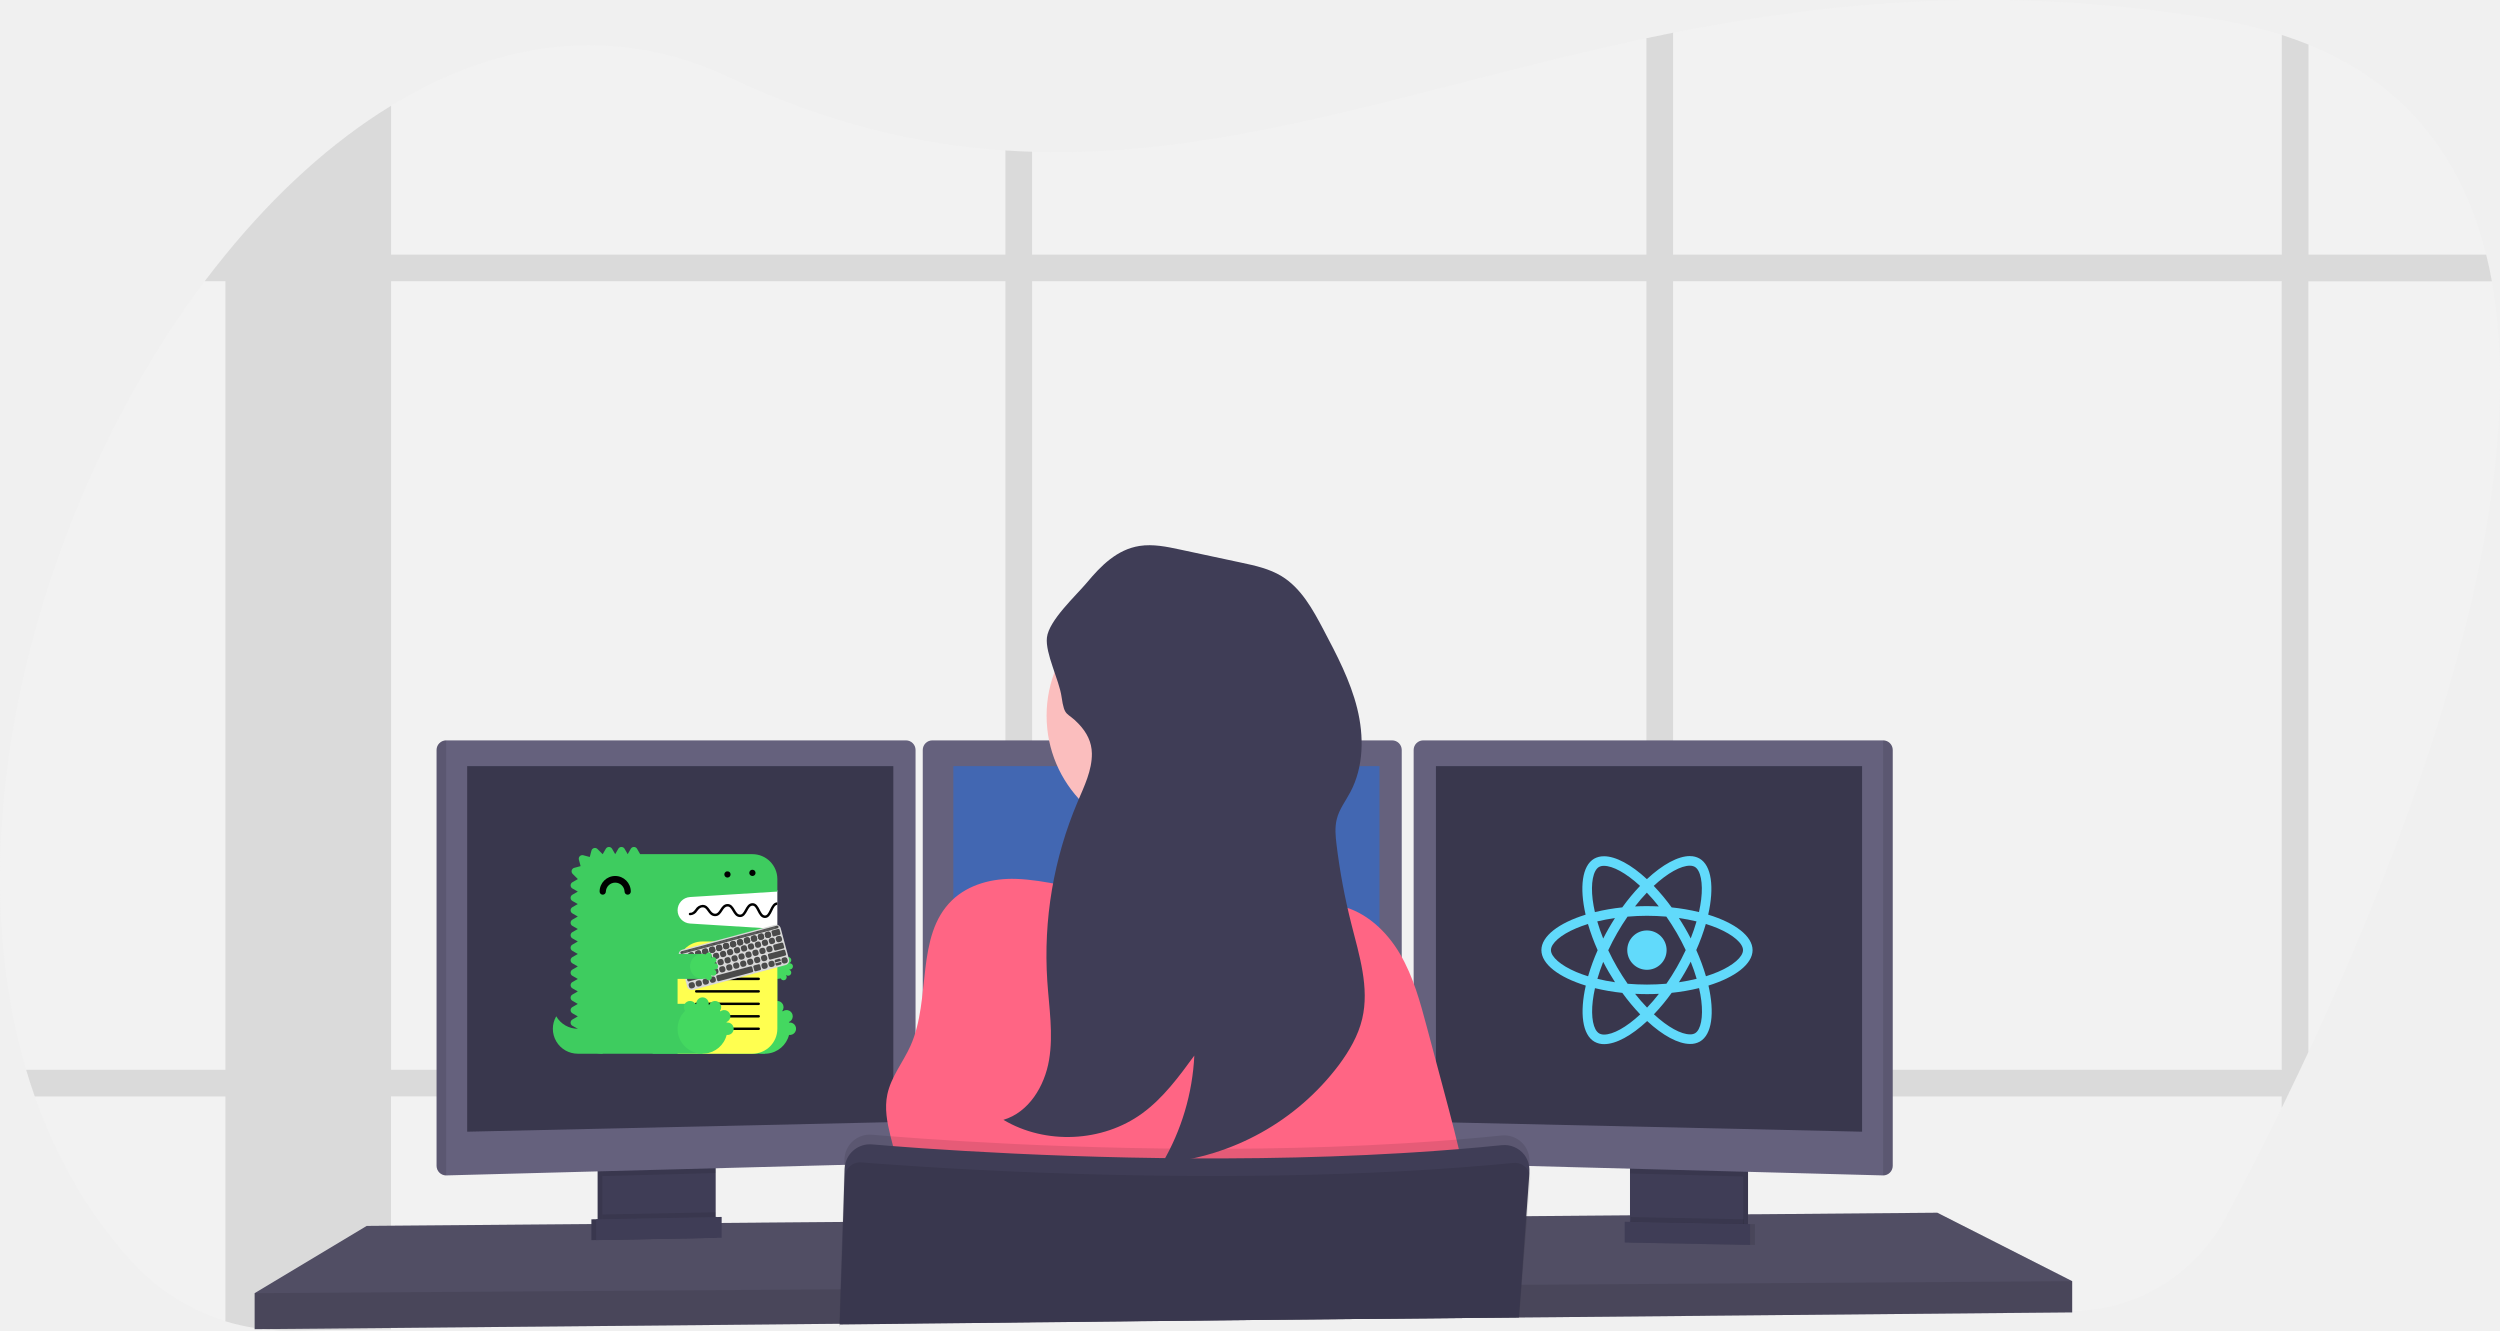
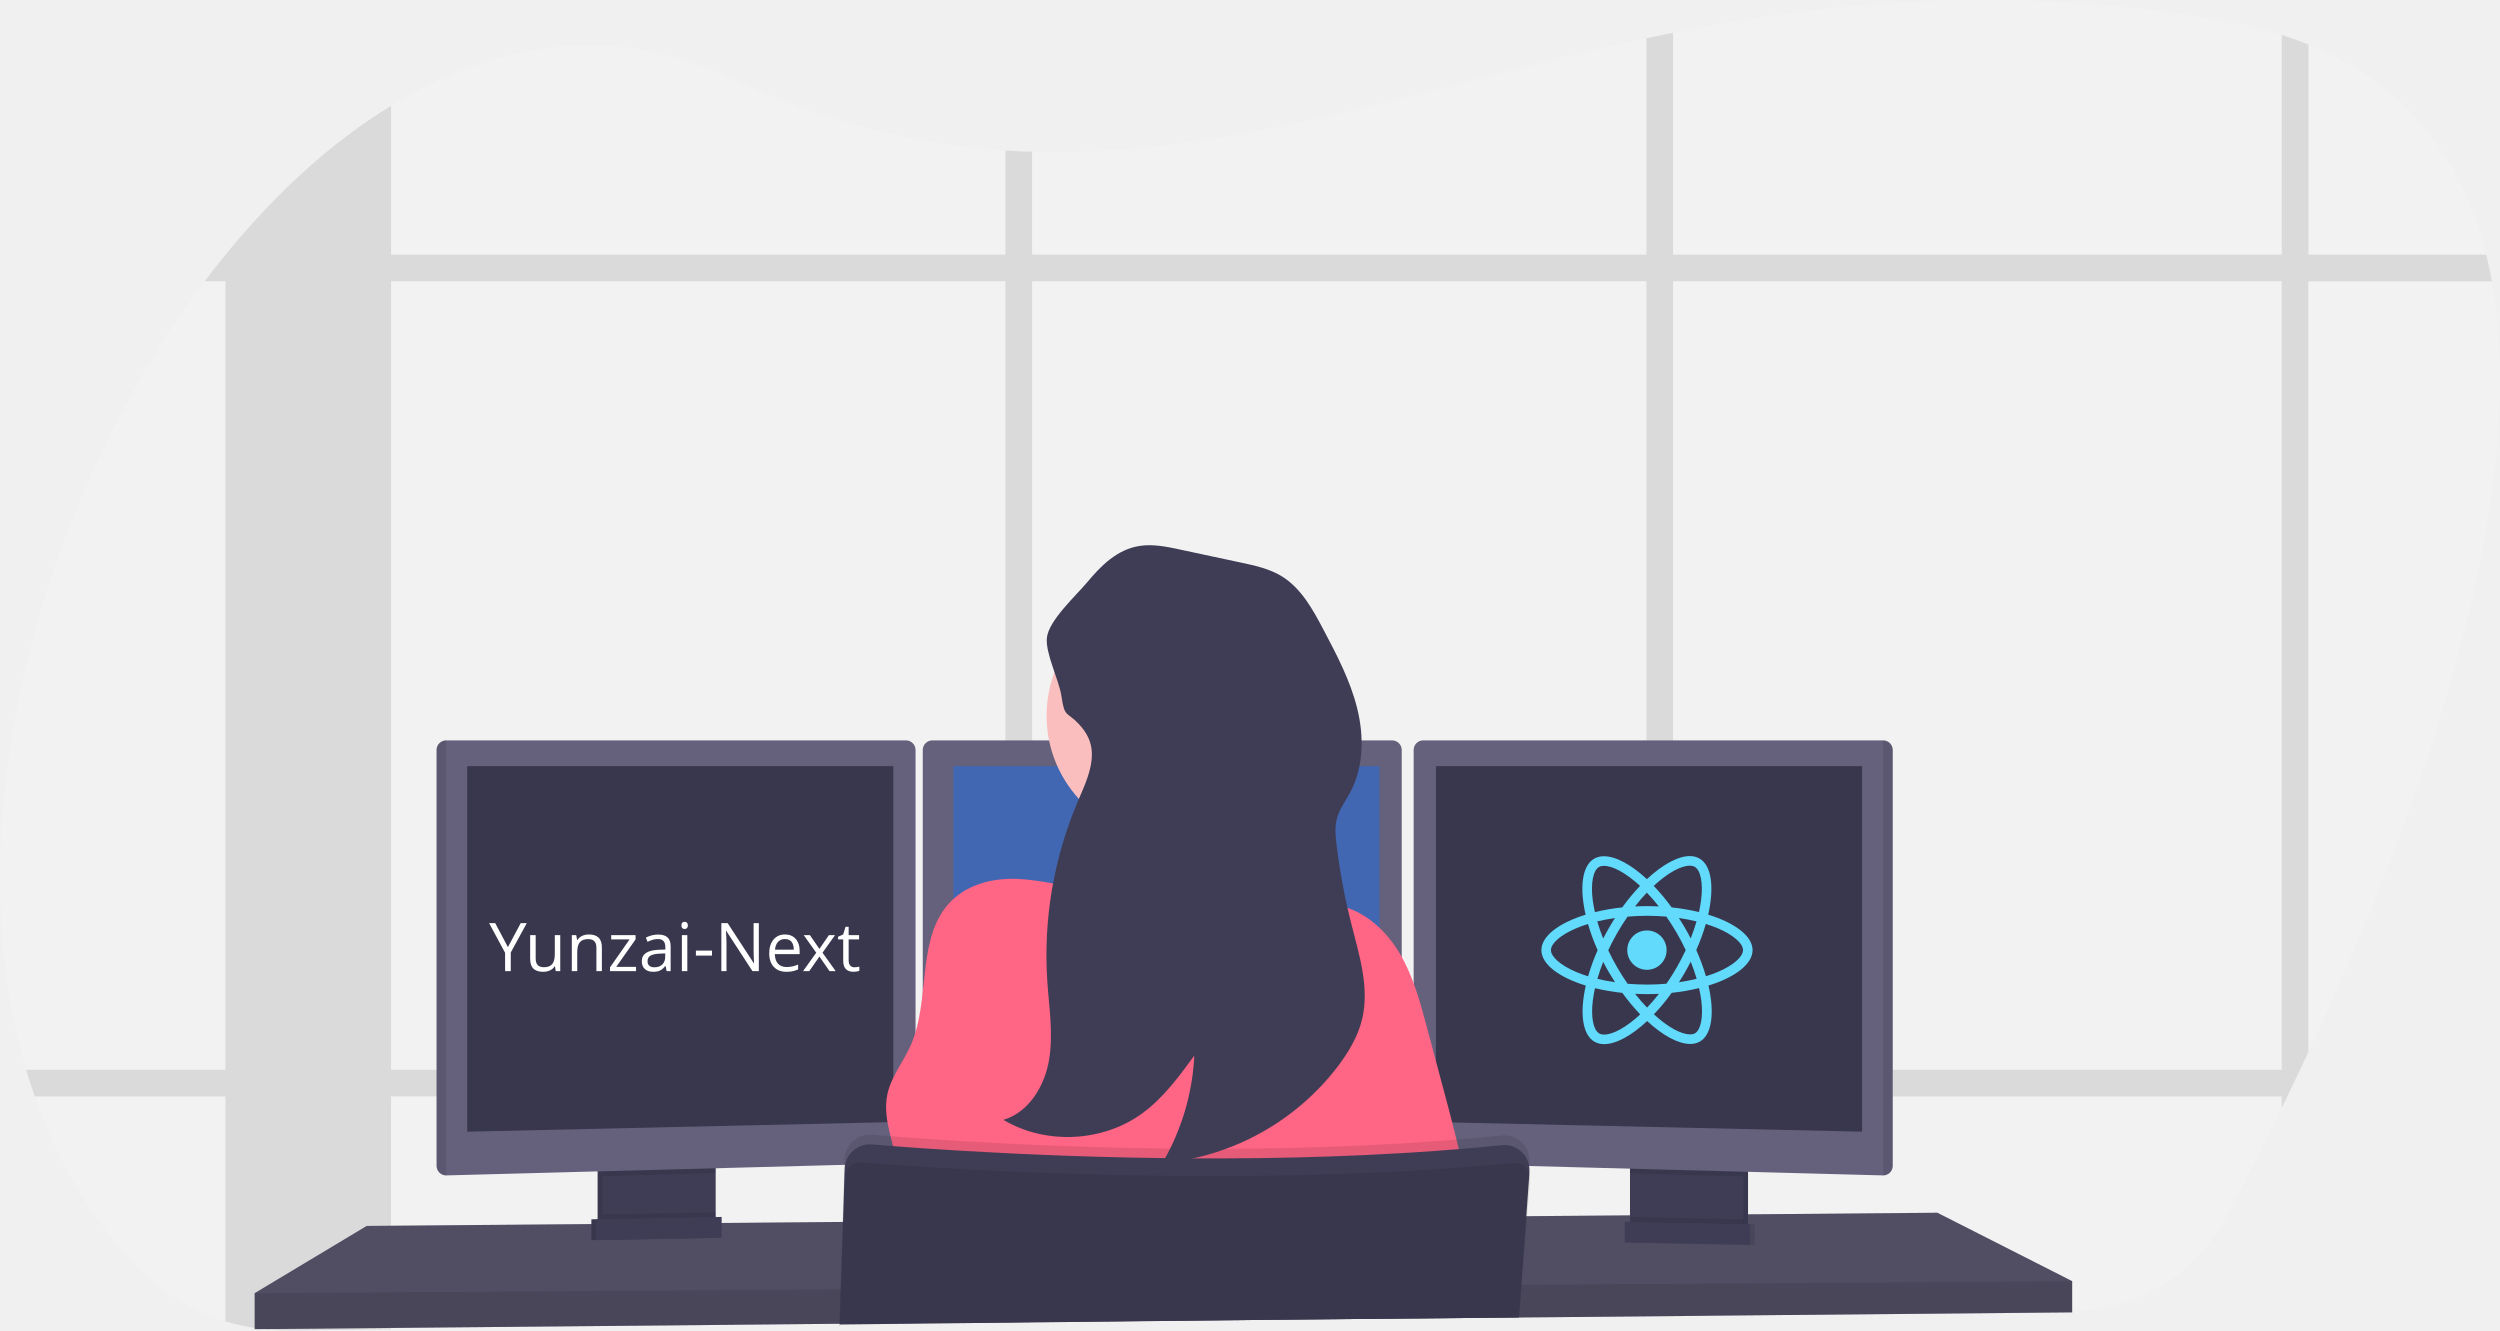
<svg xmlns="http://www.w3.org/2000/svg" width="1041.277" height="554.141" viewBox="0 0 1041.277 554.141">
  <g id="Group_24" data-name="Group 24" transform="translate(-440 -263)">
    <g id="Group_23" data-name="Group 23" transform="translate(439.989 262.965)">
      <path id="Path_299" data-name="Path 299" d="M1040.82,611.12q-1.74,3.75-3.47,7.4-2.7,5.67-5.33,11.12c-.78,1.61-1.56,3.19-2.32,4.77-8.6,17.57-16.63,33.11-23.45,45.89A73.21,73.21,0,0,1,942.44,719l-151.65,1.65h-1.6l-13,.14-11.12.12-34.1.37h-1.38l-17.36.19h-.53l-107,1.16-95.51,1-11.11.12-69,.75H429l-44.75.48h-.48l-141.5,1.53-42.33.46a87.991,87.991,0,0,1-10.79-.54h0c-1.22-.14-2.44-.3-3.65-.49a87.38,87.38,0,0,1-51.29-27.54C116,678.37,102.75,655,93.85,629.64q-1.93-5.49-3.6-11.12C59.44,514.37,97,380,164.6,290.08q4.25-5.64,8.64-11l.07-.08c20.79-25.52,44.1-46.84,68.93-62,44-26.91,92.75-34.49,140.7-11.9,40.57,19.12,78.45,28.11,115.17,30.55,3.71.24,7.42.42,11.11.53,84.23,2.65,163.17-27.7,255.87-47.29,3.69-.78,7.39-1.55,11.12-2.28,66.13-13.16,139.49-20.1,226.73-5.51a189.089,189.089,0,0,1,26.76,6.4q5.77,1.86,11.12,4c41.64,16.94,64.35,48.24,74,87.46q1.37,5.46,2.37,11.11C1134.3,384.41,1084.19,518.23,1040.82,611.12Z" transform="translate(-79.34 -172.91)" fill="#f2f2f2" />
      <path id="Path_300" data-name="Path 300" d="M576.36,618.52a95.21,95.21,0,0,1-1.87,11.12h93.7V618.52Zm-78.25,62.81,11.11-.09V653.77c-3.81-.17-7.52-.34-11.11-.52ZM265.19,618.52v11.12h198.5V618.52ZM1114.87,279h-74V191.51q-5.35-2.17-11.12-4V279H776.21V186.58c-3.73.73-7.43,1.5-11.12,2.28V279H509.22V236.15c-3.69-.11-7.4-.29-11.11-.53V279H242.24V217c-24.83,15.16-48.14,36.48-68.93,62h-.07v.08q-4.4,5.4-8.64,11h8.64V618.52h-83q1.66,5.63,3.6,11.12h79.39v93.62a87,87,0,0,0,12.2,2.79c1.21.19,2.43.35,3.65.49h0a87.991,87.991,0,0,0,10.79.54l42.33-.46v-97H498.11v94.21l11.11-.12V629.64H765.09V721l11.12-.12V629.64H1029.7v4.77c.76-1.58,1.54-3.16,2.32-4.77q2.63-5.45,5.33-11.12,1.73-3.64,3.47-7.4v-321h76.42Q1116.23,284.43,1114.87,279ZM242.24,618.52V290.08H498.11V618.52Zm267,0V290.08H765.09V618.52Zm520.48,0H776.21V290.08H1029.7Z" transform="translate(-79.34 -172.91)" opacity="0.1" />
      <path id="Path_301" data-name="Path 301" d="M863.09,533.65v13l-151.92,1.4-1.62.03-57.74.53-1.38.02-17.55.15h-.52l-106.98.99L349.77,551.4h-.15l-44.65.42-.48.01-198.4,1.82v-15l46.65-28,93.6-.78,2-.01.66-.01,2-.03,44.94-.37,2.01-.01.64-.01,2-.01L315,509.3l.38-.01,35.55-.3h.29l277.4-2.34,6.79-.05h.68l5.18-.05,37.65-.31,2-.03,1.85-.02h.96l11.71-.09,2.32-.03,3.11-.02,9.75-.09,15.47-.13,2-.02,3.48-.02h.65l74.71-.64Z" fill="#65617d" />
      <path id="Path_302" data-name="Path 302" d="M863.09,533.65v13l-151.92,1.4-1.62.03-57.74.53-1.38.02-17.55.15h-.52l-106.98.99L349.77,551.4h-.15l-44.65.42-.48.01-198.4,1.82v-15l46.65-28,93.6-.78,2-.01.66-.01,2-.03,44.94-.37,2.01-.01.64-.01,2-.01L315,509.3l.38-.01,35.55-.3h.29l277.4-2.34,6.79-.05h.68l5.18-.05,37.65-.31,2-.03,1.85-.02h.96l11.71-.09,2.32-.03,3.11-.02,9.75-.09,15.47-.13,2-.02,3.48-.02h.65l74.71-.64Z" opacity="0.2" />
      <path id="Path_303" data-name="Path 303" d="M375.44,656.57v24.49a6.13,6.13,0,0,1-3.5,5.54,6,6,0,0,1-2.5.6l-34.9.74a6,6,0,0,1-2.7-.57,6.12,6.12,0,0,1-3.57-5.57V656.57Z" transform="translate(-79.34 -172.91)" fill="#3f3d56" />
      <path id="Path_304" data-name="Path 304" d="M375.44,656.57v24.49a6.13,6.13,0,0,1-3.5,5.54,6,6,0,0,1-2.5.6l-34.9.74a6,6,0,0,1-2.7-.57,6.12,6.12,0,0,1-3.57-5.57V656.57Z" transform="translate(-79.34 -172.91)" opacity="0.1" />
      <path id="Path_305" data-name="Path 305" d="M377.44,656.57v24.49a6.13,6.13,0,0,1-3.5,5.54,6,6,0,0,1-2.5.6l-34.9.74a6,6,0,0,1-2.7-.57,6.12,6.12,0,0,1-3.57-5.57V656.57Z" transform="translate(-79.34 -172.91)" fill="#3f3d56" />
      <rect id="Rectangle_137" data-name="Rectangle 137" width="47.17" height="31.5" transform="translate(680.92 483.65)" fill="#3f3d56" />
      <rect id="Rectangle_138" data-name="Rectangle 138" width="47.17" height="31.5" transform="translate(680.92 483.65)" opacity="0.1" />
      <rect id="Rectangle_139" data-name="Rectangle 139" width="47.17" height="31.5" transform="translate(678.92 483.65)" fill="#3f3d56" />
      <path id="Path_306" data-name="Path 306" d="M298.09,483.65v4.97l-47.17,1.26v-6.23Z" opacity="0.1" />
      <path id="Path_307" data-name="Path 307" d="M460.69,485.27v168.2a4,4,0,0,1-3.85,3.95l-191.65,5.1h-.05a4,4,0,0,1-3.95-3.95V485.27a4,4,0,0,1,3.95-3.95h191.6a4,4,0,0,1,3.95,3.95Z" transform="translate(-79.34 -172.91)" fill="#65617d" />
      <path id="Path_308" data-name="Path 308" d="M265.19,481.32v181.2h-.05a4,4,0,0,1-3.95-3.95V485.27a4,4,0,0,1,3.95-3.95Z" transform="translate(-79.34 -172.91)" opacity="0.1" />
      <path id="Path_309" data-name="Path 309" d="M194.59,319.15h177.5V467.4l-177.5,4Z" fill="#39374d" />
      <path id="Path_310" data-name="Path 310" d="M726.09,483.65v6.41l-47.17-1.26v-5.15Z" opacity="0.1" />
      <path id="Path_311" data-name="Path 311" d="M867.69,485.27v173.3a4,4,0,0,1-4,3.95h0L672,657.42a4,4,0,0,1-3.85-3.95V485.27a4,4,0,0,1,3.95-3.95H863.7a4,4,0,0,1,3.99,3.95Z" transform="translate(-79.34 -172.91)" fill="#65617d" />
      <path id="Path_312" data-name="Path 312" d="M867.69,485.27v173.3a4,4,0,0,1-4,3.95h0V481.32h0a4,4,0,0,1,4,3.95Z" transform="translate(-79.34 -172.91)" opacity="0.1" />
      <path id="Path_313" data-name="Path 313" d="M775.59,319.15H598.09V467.4l177.5,4Z" fill="#39374d" />
      <path id="Path_314" data-name="Path 314" d="M663.19,485.27v168.2a4,4,0,0,1-3.85,3.95l-191.65,5.1h0a4,4,0,0,1-4-3.95V485.27a4,4,0,0,1,3.95-3.95h191.6A4,4,0,0,1,663.19,485.27Z" transform="translate(-79.34 -172.91)" fill="#65617d" />
      <path id="Path_315" data-name="Path 315" d="M397.09,319.15h177.5V467.4l-177.5,4Z" fill="#4267b2" />
      <path id="Path_316" data-name="Path 316" d="M863.09,533.65v13l-151.92,1.4-1.62.03-57.74.53-1.38.02-17.55.15h-.52l-106.98.99L349.77,551.4h-.15l-44.65.42-.48.01-198.4,1.82v-15l202.51-1.33h.48l40.99-.28h.19l283.08-1.87h.29l.17-.01h.47l4.79-.03h1.46l74.49-.5,4.4-.02.98-.01Z" opacity="0.1" />
      <circle id="Ellipse_111" data-name="Ellipse 111" cx="51.33" cy="51.33" r="51.33" transform="translate(435.93 246.82)" fill="#fbbebe" />
      <path id="Path_317" data-name="Path 317" d="M617.94,550.07s-99.5,12-90,0c3.44-4.34,4.39-17.2,4.2-31.85-.06-4.45-.22-9.06-.45-13.65-1.1-22-3.75-43.5-3.75-43.5s87-41,77-8.5c-4,13.13-2.69,31.57.35,48.88.89,5.05,1.92,10,3,14.7a344.66,344.66,0,0,0,9.65,33.92Z" transform="translate(-79.34 -172.91)" fill="#fbbebe" />
      <path id="Path_318" data-name="Path 318" d="M585.47,546c11.51-2.13,23.7-6,34.53-1.54,2.85,1.17,5.47,2.88,8.39,3.86s6.12,1.22,9.16,1.91c10.68,2.42,19.34,10.55,24.9,20s8.44,20.14,11.26,30.72l6.9,25.83c6,22.45,12,45.09,13.39,68.3a2437.506,2437.506,0,0,1-250.84,1.43c5.44-10.34,11-21.31,10.54-33s-7.19-23.22-4.76-34.74c1.55-7.34,6.57-13.39,9.64-20.22,8.75-19.52,1.94-45.79,17.32-60.65,6.92-6.68,17-9.21,26.63-8.89,12.28.41,24.85,4.24,37,6.11C555.09,547.48,569.79,548.88,585.47,546Z" transform="translate(-79.34 -172.91)" fill="#ff6584" />
      <path id="Path_319" data-name="Path 319" d="M716.37,657.17l-.1,1.43v.1l-.17,2.3-1.33,18.51-1.61,22.3-.46,6.28-1,13.44v.17l-107,1-175.59,1.9v.84h-.14v-1.12l.45-14.36.86-28.06.74-23.79.07-2.37a10.53,10.53,0,0,1,11.42-10.17c4.72.4,10.85.89,18.18,1.41l3,.22c42.33,2.94,120.56,6.74,199.5,2,1.66-.09,3.33-.19,5-.31,12.24-.77,24.47-1.76,36.58-3a10.53,10.53,0,0,1,11.6,11.23Z" transform="translate(-79.34 -172.91)" opacity="0.1" />
      <path id="Path_320" data-name="Path 320" d="M429.08,725.44v-.84l175.62-1.91,107-1h.3v-.17l1-13.44.43-6,1.64-22.61,1.29-17.9v-.44a10.617,10.617,0,0,0-.11-2.47.3.3,0,0,0,0-.1,10.391,10.391,0,0,0-2-4.64,10.54,10.54,0,0,0-9.42-4c-12.11,1.24-24.34,2.23-36.58,3-1.67.12-3.34.22-5,.31-78.94,4.69-157.17.89-199.5-2l-3-.22c-7.33-.52-13.46-1-18.18-1.41a10.54,10.54,0,0,0-11.24,8.53,11,11,0,0,0-.18,1.64l-.68,22.16L429.54,710l-.44,14.36v1.12Z" transform="translate(-79.34 -172.91)" fill="#3f3d56" />
      <path id="Path_321" data-name="Path 321" d="M716.67,664.18l-1.23,15.33-1.83,22.85-.46,5.72-1,12.81-.06.64v.17h0l-.15,1.48.11-1.48h-.29l-107,1-175.65,1.9v-.28l.49-14.36,1-28.06.64-18.65A6.36,6.36,0,0,1,434.3,658a6.25,6.25,0,0,1,3.78-.9c2.1.17,4.68.37,7.69.59,4.89.36,10.92.78,17.94,1.22,13,.82,29.31,1.7,48,2.42,52,2,122.2,2.67,188.88-3.17,3-.26,6.1-.55,9.13-.84a6.26,6.26,0,0,1,3.48.66,5.159,5.159,0,0,1,.86.54,6.14,6.14,0,0,1,2,2.46,3.564,3.564,0,0,1,.25.61A6.279,6.279,0,0,1,716.67,664.18Z" transform="translate(-79.34 -172.91)" opacity="0.1" />
      <path id="Path_322" data-name="Path 322" d="M377.44,677.87v3.19a6.13,6.13,0,0,1-3.5,5.54l-40.1.77a6.12,6.12,0,0,1-3.57-5.57v-3Z" transform="translate(-79.34 -172.91)" opacity="0.1" />
      <path id="Path_323" data-name="Path 323" d="M298.59,515.57l-52.25,1V507.9l52.25-1Z" fill="#3f3d56" />
      <path id="Path_324" data-name="Path 324" d="M298.59,515.57l-52.25,1V507.9l52.25-1Z" opacity="0.1" />
      <path id="Path_325" data-name="Path 325" d="M300.59,515.57l-52.25,1V507.9l52.25-1Z" fill="#3f3d56" />
      <path id="Path_326" data-name="Path 326" d="M758.56,679.87v3.19a6.13,6.13,0,0,0,3.5,5.54l40.1.77a6.12,6.12,0,0,0,3.57-5.57v-3Z" transform="translate(-79.34 -172.91)" opacity="0.1" />
      <path id="Path_327" data-name="Path 327" d="M678.72,517.57l52.25,1V509.9l-52.25-1Z" opacity="0.1" />
      <path id="Path_328" data-name="Path 328" d="M676.72,517.57l52.25,1V509.9l-52.25-1Z" fill="#3f3d56" />
      <path id="Path_329" data-name="Path 329" d="M534.13,486.79c.08,7-3.16,13.6-5.91,20.07a163.491,163.491,0,0,0-12.66,74.71c.73,11,2.58,22,.73,32.9s-8.43,21.77-19,24.9c17.53,10.45,41.26,9.35,57.76-2.66,8.79-6.4,15.34-15.33,21.75-24.11a97.86,97.86,0,0,1-13.31,44.75A103.43,103.43,0,0,0,637,616.53c4.31-5.81,8.06-12.19,9.72-19.23,3.09-13-1.22-26.51-4.51-39.5a266.055,266.055,0,0,1-6.17-33c-.43-3.56-.78-7.22.1-10.7,1-4.07,3.67-7.51,5.64-11.22,5.6-10.54,5.73-23.3,2.86-34.88s-8.49-22.26-14.06-32.81c-4.46-8.46-9.3-17.31-17.46-22.28-5.1-3.1-11-4.39-16.88-5.64l-25.37-5.43c-5.55-1.19-11.26-2.38-16.87-1.51-9.47,1.48-16.14,8.32-22,15.34-4.59,5.46-15.81,15.71-16.6,22.86-.72,6.59,5.1,17.63,6.09,24.58,1.3,9,2.22,6,7.3,11.52C532,478.05,534.07,482,534.13,486.79Z" transform="translate(-79.34 -172.91)" fill="#3f3d56" />
    </g>
-     <g id="docusaurus_keytar" transform="translate(670.271 615.768)">
-       <path id="Path_40" data-name="Path 40" d="M99,52h43.635V69.662H99Z" transform="translate(-49.132 -33.936)" fill="#fff" fill-rule="evenodd" />
-       <path id="Path_41" data-name="Path 41" d="M13.389,158.195A10.377,10.377,0,0,1,4.4,153a10.377,10.377,0,0,0,8.988,15.584H23.779V158.195Z" transform="translate(-3 -82.47)" fill="#3ecc5f" fill-rule="evenodd" />
-       <path id="Path_42" data-name="Path 42" d="M66.967,38.083l36.373-2.273V30.615A10.389,10.389,0,0,0,92.95,20.226H46.2l-1.3-2.249a1.5,1.5,0,0,0-2.6,0L41,20.226l-1.3-2.249a1.5,1.5,0,0,0-2.6,0l-1.3,2.249-1.3-2.249a1.5,1.5,0,0,0-2.6,0l-1.3,2.249-.034,0-2.152-2.151a1.5,1.5,0,0,0-2.508.672L25.21,21.4l-2.7-.723a1.5,1.5,0,0,0-1.836,1.837l.722,2.7-2.65.71a1.5,1.5,0,0,0-.673,2.509l2.152,2.152c0,.011,0,.022,0,.033l-2.249,1.3a1.5,1.5,0,0,0,0,2.6l2.249,1.3-2.249,1.3a1.5,1.5,0,0,0,0,2.6L20.226,41l-2.249,1.3a1.5,1.5,0,0,0,0,2.6l2.249,1.3-2.249,1.3a1.5,1.5,0,0,0,0,2.6l2.249,1.3-2.249,1.3a1.5,1.5,0,0,0,0,2.6l2.249,1.3-2.249,1.3a1.5,1.5,0,0,0,0,2.6l2.249,1.3-2.249,1.3a1.5,1.5,0,0,0,0,2.6l2.249,1.3-2.249,1.3a1.5,1.5,0,0,0,0,2.6l2.249,1.3-2.249,1.3a1.5,1.5,0,0,0,0,2.6l2.249,1.3-2.249,1.3a1.5,1.5,0,0,0,0,2.6l2.249,1.3-2.249,1.3a1.5,1.5,0,0,0,0,2.6l2.249,1.3-2.249,1.3a1.5,1.5,0,0,0,0,2.6l2.249,1.3A10.389,10.389,0,0,0,30.615,103.34H92.95A10.389,10.389,0,0,0,103.34,92.95V51.393L66.967,49.12a5.53,5.53,0,0,1,0-11.038" transform="translate(-9.836 -17.226)" fill="#3ecc5f" fill-rule="evenodd" />
-       <path id="Path_43" data-name="Path 43" d="M143,163.779h15.584V143H143Z" transform="translate(-70.275 -77.665)" fill="#3ecc5f" fill-rule="evenodd" />
-       <path id="Path_44" data-name="Path 44" d="M173.779,148.389a2.582,2.582,0,0,0-.332.033c-.02-.078-.038-.156-.06-.234a2.594,2.594,0,1,0-2.567-4.455q-.086-.088-.174-.175a2.593,2.593,0,1,0-4.461-2.569c-.077-.022-.154-.04-.231-.06a2.6,2.6,0,1,0-5.128,0c-.077.02-.154.038-.231.06a2.594,2.594,0,1,0-4.461,2.569,10.384,10.384,0,1,0,17.314,9.992,2.592,2.592,0,1,0,.332-5.161" transform="translate(-75.08 -75.262)" fill="#44d860" fill-rule="evenodd" />
-       <path id="Path_45" data-name="Path 45" d="M153,113.389h15.584V103H153Z" transform="translate(-75.08 -58.444)" fill="#3ecc5f" fill-rule="evenodd" />
-       <path id="Path_46" data-name="Path 46" d="M183.389,108.944a1.3,1.3,0,1,0,0-2.6,1.336,1.336,0,0,0-.166.017c-.01-.039-.019-.078-.03-.117a1.3,1.3,0,0,0-.5-2.5,1.285,1.285,0,0,0-.783.269q-.043-.044-.087-.087a1.285,1.285,0,0,0,.263-.776,1.3,1.3,0,0,0-2.493-.509,5.195,5.195,0,1,0,0,10,1.3,1.3,0,0,0,2.493-.509,1.285,1.285,0,0,0-.263-.776q.044-.043.087-.087a1.285,1.285,0,0,0,.783.269,1.3,1.3,0,0,0,.5-2.5c.011-.038.02-.078.03-.117a1.337,1.337,0,0,0,.166.017" transform="translate(-84.691 -57.894)" fill="#44d860" fill-rule="evenodd" />
-       <path id="Path_47" data-name="Path 47" d="M52.188,48.292a1.3,1.3,0,0,1-1.3-1.3,3.9,3.9,0,0,0-7.792,0,1.3,1.3,0,1,1-2.6,0,6.493,6.493,0,0,1,12.987,0,1.3,1.3,0,0,1-1.3,1.3" transform="translate(-21.02 -28.41)" fill-rule="evenodd" />
-       <path id="Path_48" data-name="Path 48" d="M103,139.752h31.168a10.389,10.389,0,0,0,10.389-10.389V93H113.389A10.389,10.389,0,0,0,103,103.389Z" transform="translate(-51.054 -53.638)" fill="#ffff50" fill-rule="evenodd" />
-       <path id="Path_49" data-name="Path 49" d="M141.1,94.017H115.106a.519.519,0,1,1,0-1.039H141.1a.519.519,0,0,1,0,1.039m0,10.389H115.106a.519.519,0,1,1,0-1.039H141.1a.519.519,0,0,1,0,1.039m0,10.389H115.106a.519.519,0,1,1,0-1.039H141.1a.519.519,0,0,1,0,1.039m0-25.877H115.106a.519.519,0,1,1,0-1.039H141.1a.519.519,0,0,1,0,1.039m0,10.293H115.106a.519.519,0,1,1,0-1.039H141.1a.519.519,0,0,1,0,1.039m0,10.389H115.106a.519.519,0,1,1,0-1.039H141.1a.519.519,0,0,1,0,1.039m7.782-47.993c-.006,0-.011,0-.018,0-1.605.055-2.365,1.66-3.035,3.077-.7,1.48-1.24,2.443-2.126,2.414-.981-.035-1.542-1.144-2.137-2.317-.683-1.347-1.462-2.876-3.1-2.819-1.582.054-2.344,1.451-3.017,2.684-.715,1.313-1.2,2.112-2.141,2.075-1-.036-1.533-.938-2.149-1.981-.686-1.162-1.479-2.467-3.084-2.423-1.555.053-2.319,1.239-2.994,2.286-.713,1.106-1.213,1.781-2.164,1.741-1.025-.036-1.554-.784-2.167-1.65-.688-.973-1.463-2.074-3.062-2.021a3.815,3.815,0,0,0-2.959,1.879c-.64.812-1.14,1.456-2.2,1.415a.52.52,0,0,0-.037,1.039,3.588,3.588,0,0,0,3.05-1.811c.611-.777,1.139-1.448,2.178-1.483,1-.043,1.47.579,2.179,1.582.674.953,1.438,2.033,2.977,2.089,1.612.054,2.387-1.151,3.074-2.217.614-.953,1.144-1.775,2.156-1.81.931-.035,1.438.7,2.153,1.912.674,1.141,1.437,2.434,3.006,2.491,1.623.056,2.407-1.361,3.09-2.616.592-1.085,1.15-2.109,2.14-2.143.931-.022,1.417.829,2.135,2.249.671,1.326,1.432,2.828,3.026,2.886l.088,0c1.592,0,2.347-1.6,3.015-3.01.592-1.252,1.152-2.431,2.113-2.479Z" transform="translate(-55.378 -38.552)" fill-rule="evenodd" />
-       <path id="Path_50" data-name="Path 50" d="M83,163.779h20.779V143H83Z" transform="translate(-41.443 -77.665)" fill="#3ecc5f" fill-rule="evenodd" />
-       <g id="Group_8" data-name="Group 8" transform="matrix(0.966, -0.259, 0.259, 0.966, 51.971, 43.3)">
-         <rect id="Rectangle_3" data-name="Rectangle 3" width="43.906" height="17.333" rx="2" transform="translate(0 0)" fill="#d8d8d8" />
-         <g id="Group_2" data-name="Group 2" transform="translate(0.728 10.948)">
-           <rect id="Rectangle_4" data-name="Rectangle 4" width="2.537" height="2.537" rx="1" transform="translate(7.985 0)" fill="#4a4a4a" />
-           <rect id="Rectangle_5" data-name="Rectangle 5" width="2.537" height="2.537" rx="1" transform="translate(10.991 0)" fill="#4a4a4a" />
-           <rect id="Rectangle_6" data-name="Rectangle 6" width="2.537" height="2.537" rx="1" transform="translate(13.997 0)" fill="#4a4a4a" />
-           <rect id="Rectangle_7" data-name="Rectangle 7" width="2.537" height="2.537" rx="1" transform="translate(17.003 0)" fill="#4a4a4a" />
-           <rect id="Rectangle_8" data-name="Rectangle 8" width="2.537" height="2.537" rx="1" transform="translate(20.009 0)" fill="#4a4a4a" />
-           <rect id="Rectangle_9" data-name="Rectangle 9" width="2.537" height="2.537" rx="1" transform="translate(23.015 0)" fill="#4a4a4a" />
-           <rect id="Rectangle_10" data-name="Rectangle 10" width="2.537" height="2.537" rx="1" transform="translate(26.021 0)" fill="#4a4a4a" />
-           <rect id="Rectangle_11" data-name="Rectangle 11" width="2.537" height="2.537" rx="1" transform="translate(29.028 0)" fill="#4a4a4a" />
-           <rect id="Rectangle_12" data-name="Rectangle 12" width="2.537" height="2.537" rx="1" transform="translate(32.034 0)" fill="#4a4a4a" />
-           <path id="Path_51" data-name="Path 51" d="M.519,0H6.9A.519.519,0,0,1,7.421.52v1.5a.519.519,0,0,1-.519.519H.519A.519.519,0,0,1,0,2.017V.519A.519.519,0,0,1,.519,0ZM35.653,0h6.383a.519.519,0,0,1,.519.519v1.5a.519.519,0,0,1-.519.519H35.652a.519.519,0,0,1-.519-.519V.519A.519.519,0,0,1,35.652,0Z" transform="translate(0 0)" fill="#4a4a4a" fill-rule="evenodd" />
-         </g>
-         <g id="Group_3" data-name="Group 3" transform="translate(0.728 4.878)">
-           <path id="Path_52" data-name="Path 52" d="M.519,0H2.956a.519.519,0,0,1,.519.519v1.5a.519.519,0,0,1-.519.519H.519A.519.519,0,0,1,0,2.017V.519A.519.519,0,0,1,.519,0Z" transform="translate(0 0)" fill="#4a4a4a" fill-rule="evenodd" />
-           <rect id="Rectangle_13" data-name="Rectangle 13" width="2.537" height="2.537" rx="1" transform="translate(3.945 0)" fill="#4a4a4a" />
-           <rect id="Rectangle_14" data-name="Rectangle 14" width="2.537" height="2.537" rx="1" transform="translate(6.951 0)" fill="#4a4a4a" />
-           <rect id="Rectangle_15" data-name="Rectangle 15" width="2.537" height="2.537" rx="1" transform="translate(9.958 0)" fill="#4a4a4a" />
-           <rect id="Rectangle_16" data-name="Rectangle 16" width="2.537" height="2.537" rx="1" transform="translate(12.964 0)" fill="#4a4a4a" />
-           <rect id="Rectangle_17" data-name="Rectangle 17" width="2.537" height="2.537" rx="1" transform="translate(15.97 0)" fill="#4a4a4a" />
-           <rect id="Rectangle_18" data-name="Rectangle 18" width="2.537" height="2.537" rx="1" transform="translate(18.976 0)" fill="#4a4a4a" />
-           <rect id="Rectangle_19" data-name="Rectangle 19" width="2.537" height="2.537" rx="1" transform="translate(21.982 0)" fill="#4a4a4a" />
-           <rect id="Rectangle_20" data-name="Rectangle 20" width="2.537" height="2.537" rx="1" transform="translate(24.988 0)" fill="#4a4a4a" />
-           <rect id="Rectangle_21" data-name="Rectangle 21" width="2.537" height="2.537" rx="1" transform="translate(27.994 0)" fill="#4a4a4a" />
-           <rect id="Rectangle_22" data-name="Rectangle 22" width="2.537" height="2.537" rx="1" transform="translate(31 0)" fill="#4a4a4a" />
-           <rect id="Rectangle_23" data-name="Rectangle 23" width="2.537" height="2.537" rx="1" transform="translate(34.006 0)" fill="#4a4a4a" />
-           <rect id="Rectangle_24" data-name="Rectangle 24" width="2.537" height="2.537" rx="1" transform="translate(37.012 0)" fill="#4a4a4a" />
-           <rect id="Rectangle_25" data-name="Rectangle 25" width="2.537" height="2.537" rx="1" transform="translate(40.018 0)" fill="#4a4a4a" />
-         </g>
-         <g id="Group_4" data-name="Group 4" transform="translate(43.283 4.538) rotate(180)">
-           <path id="Path_53" data-name="Path 53" d="M.519,0H2.956a.519.519,0,0,1,.519.519v1.5a.519.519,0,0,1-.519.519H.519A.519.519,0,0,1,0,2.017V.519A.519.519,0,0,1,.519,0Z" transform="translate(0 0)" fill="#4a4a4a" fill-rule="evenodd" />
-           <rect id="Rectangle_26" data-name="Rectangle 26" width="2.537" height="2.537" rx="1" transform="translate(3.945 0)" fill="#4a4a4a" />
-           <rect id="Rectangle_27" data-name="Rectangle 27" width="2.537" height="2.537" rx="1" transform="translate(6.951 0)" fill="#4a4a4a" />
-           <rect id="Rectangle_28" data-name="Rectangle 28" width="2.537" height="2.537" rx="1" transform="translate(9.958 0)" fill="#4a4a4a" />
-           <rect id="Rectangle_29" data-name="Rectangle 29" width="2.537" height="2.537" rx="1" transform="translate(12.964 0)" fill="#4a4a4a" />
-           <rect id="Rectangle_30" data-name="Rectangle 30" width="2.537" height="2.537" rx="1" transform="translate(15.97 0)" fill="#4a4a4a" />
-           <rect id="Rectangle_31" data-name="Rectangle 31" width="2.537" height="2.537" rx="1" transform="translate(18.976 0)" fill="#4a4a4a" />
-           <rect id="Rectangle_32" data-name="Rectangle 32" width="2.537" height="2.537" rx="1" transform="translate(21.982 0)" fill="#4a4a4a" />
-           <rect id="Rectangle_33" data-name="Rectangle 33" width="2.537" height="2.537" rx="1" transform="translate(24.988 0)" fill="#4a4a4a" />
-           <rect id="Rectangle_34" data-name="Rectangle 34" width="2.537" height="2.537" rx="1" transform="translate(27.994 0)" fill="#4a4a4a" />
-           <rect id="Rectangle_35" data-name="Rectangle 35" width="2.537" height="2.537" rx="1" transform="translate(31.001 0)" fill="#4a4a4a" />
-           <rect id="Rectangle_36" data-name="Rectangle 36" width="2.537" height="2.537" rx="1" transform="translate(34.007 0)" fill="#4a4a4a" />
-           <rect id="Rectangle_37" data-name="Rectangle 37" width="2.537" height="2.537" rx="1" transform="translate(37.013 0)" fill="#4a4a4a" />
-           <rect id="Rectangle_38" data-name="Rectangle 38" width="2.537" height="2.537" rx="1" transform="translate(40.018 0)" fill="#4a4a4a" />
-           <rect id="Rectangle_39" data-name="Rectangle 39" width="2.537" height="2.537" rx="1" transform="translate(3.945 0)" fill="#4a4a4a" />
-           <rect id="Rectangle_40" data-name="Rectangle 40" width="2.537" height="2.537" rx="1" transform="translate(6.951 0)" fill="#4a4a4a" />
-           <rect id="Rectangle_41" data-name="Rectangle 41" width="2.537" height="2.537" rx="1" transform="translate(9.958 0)" fill="#4a4a4a" />
-           <rect id="Rectangle_42" data-name="Rectangle 42" width="2.537" height="2.537" rx="1" transform="translate(12.964 0)" fill="#4a4a4a" />
-           <rect id="Rectangle_43" data-name="Rectangle 43" width="2.537" height="2.537" rx="1" transform="translate(15.97 0)" fill="#4a4a4a" />
-           <rect id="Rectangle_44" data-name="Rectangle 44" width="2.537" height="2.537" rx="1" transform="translate(18.976 0)" fill="#4a4a4a" />
-           <rect id="Rectangle_45" data-name="Rectangle 45" width="2.537" height="2.537" rx="1" transform="translate(21.982 0)" fill="#4a4a4a" />
-           <rect id="Rectangle_46" data-name="Rectangle 46" width="2.537" height="2.537" rx="1" transform="translate(24.988 0)" fill="#4a4a4a" />
-           <rect id="Rectangle_47" data-name="Rectangle 47" width="2.537" height="2.537" rx="1" transform="translate(27.994 0)" fill="#4a4a4a" />
-           <rect id="Rectangle_48" data-name="Rectangle 48" width="2.537" height="2.537" rx="1" transform="translate(31.001 0)" fill="#4a4a4a" />
-           <rect id="Rectangle_49" data-name="Rectangle 49" width="2.537" height="2.537" rx="1" transform="translate(34.007 0)" fill="#4a4a4a" />
-           <rect id="Rectangle_50" data-name="Rectangle 50" width="2.537" height="2.537" rx="1" transform="translate(37.013 0)" fill="#4a4a4a" />
-           <rect id="Rectangle_51" data-name="Rectangle 51" width="2.537" height="2.537" rx="1" transform="translate(40.018 0)" fill="#4a4a4a" />
-         </g>
-         <g id="Group_6" data-name="Group 6" transform="translate(0.728 7.883)">
-           <path id="Path_54" data-name="Path 54" d="M.519,0h3.47a.519.519,0,0,1,.519.519v1.5a.519.519,0,0,1-.519.519H.519A.519.519,0,0,1,0,2.017V.52A.519.519,0,0,1,.519,0Z" transform="translate(0 0)" fill="#4a4a4a" fill-rule="evenodd" />
-           <g id="Group_5" data-name="Group 5" transform="translate(5.073 0)">
-             <rect id="Rectangle_52" data-name="Rectangle 52" width="2.537" height="2.537" rx="1" transform="translate(0 0)" fill="#4a4a4a" />
-             <rect id="Rectangle_53" data-name="Rectangle 53" width="2.537" height="2.537" rx="1" transform="translate(3.006 0)" fill="#4a4a4a" />
-             <rect id="Rectangle_54" data-name="Rectangle 54" width="2.537" height="2.537" rx="1" transform="translate(6.012 0)" fill="#4a4a4a" />
-             <rect id="Rectangle_55" data-name="Rectangle 55" width="2.537" height="2.537" rx="1" transform="translate(9.018 0)" fill="#4a4a4a" />
-             <rect id="Rectangle_56" data-name="Rectangle 56" width="2.537" height="2.537" rx="1" transform="translate(12.025 0)" fill="#4a4a4a" />
-             <rect id="Rectangle_57" data-name="Rectangle 57" width="2.537" height="2.537" rx="1" transform="translate(15.031 0)" fill="#4a4a4a" />
-             <rect id="Rectangle_58" data-name="Rectangle 58" width="2.537" height="2.537" rx="1" transform="translate(18.037 0)" fill="#4a4a4a" />
-             <rect id="Rectangle_59" data-name="Rectangle 59" width="2.537" height="2.537" rx="1" transform="translate(21.042 0)" fill="#4a4a4a" />
-             <rect id="Rectangle_60" data-name="Rectangle 60" width="2.537" height="2.537" rx="1" transform="translate(24.049 0)" fill="#4a4a4a" />
-             <rect id="Rectangle_61" data-name="Rectangle 61" width="2.537" height="2.537" rx="1" transform="translate(27.055 0)" fill="#4a4a4a" />
-             <rect id="Rectangle_62" data-name="Rectangle 62" width="2.537" height="2.537" rx="1" transform="translate(30.061 0)" fill="#4a4a4a" />
-           </g>
-           <path id="Path_55" data-name="Path 55" d="M.52,0H3.8a.519.519,0,0,1,.519.519v1.5a.519.519,0,0,1-.519.519H.519A.519.519,0,0,1,0,2.017V.52A.519.519,0,0,1,.519,0Z" transform="translate(38.234 0)" fill="#4a4a4a" fill-rule="evenodd" />
-         </g>
-         <g id="Group_7" data-name="Group 7" transform="translate(0.728 14.084)">
-           <rect id="Rectangle_63" data-name="Rectangle 63" width="2.537" height="2.537" rx="1" transform="translate(0 0)" fill="#4a4a4a" />
-           <rect id="Rectangle_64" data-name="Rectangle 64" width="2.537" height="2.537" rx="1" transform="translate(3.006 0)" fill="#4a4a4a" />
-           <rect id="Rectangle_65" data-name="Rectangle 65" width="2.537" height="2.537" rx="1" transform="translate(6.012 0)" fill="#4a4a4a" />
-           <rect id="Rectangle_66" data-name="Rectangle 66" width="2.537" height="2.537" rx="1" transform="translate(9.018 0)" fill="#4a4a4a" />
-           <path id="Path_56" data-name="Path 56" d="M.519,0H14.981A.519.519,0,0,1,15.5.519v1.5a.519.519,0,0,1-.519.519H.519A.519.519,0,0,1,0,2.018V.519A.519.519,0,0,1,.519,0Zm15.97,0h1.874a.519.519,0,0,1,.519.519v1.5a.519.519,0,0,1-.519.519H16.489a.519.519,0,0,1-.519-.519V.519A.519.519,0,0,1,16.489,0Z" transform="translate(12.024 0)" fill="#4a4a4a" fill-rule="evenodd" />
-           <rect id="Rectangle_67" data-name="Rectangle 67" width="2.537" height="2.537" rx="1" transform="translate(31.376 0)" fill="#4a4a4a" />
-           <rect id="Rectangle_68" data-name="Rectangle 68" width="2.537" height="2.537" rx="1" transform="translate(34.382 0)" fill="#4a4a4a" />
-           <rect id="Rectangle_69" data-name="Rectangle 69" width="2.537" height="2.537" rx="1" transform="translate(40.018 0)" fill="#4a4a4a" />
-           <path id="Path_57" data-name="Path 57" d="M2.537,0V.561a.519.519,0,0,1-.519.519H.519A.519.519,0,0,1,0,.561V0Z" transform="translate(39.736 1.08) rotate(180)" fill="#4a4a4a" />
-           <path id="Path_58" data-name="Path 58" d="M2.537,0V.561a.519.519,0,0,1-.519.519H.519A.519.519,0,0,1,0,.561V0Z" transform="translate(37.2 1.456)" fill="#4a4a4a" />
-         </g>
-         <rect id="Rectangle_70" data-name="Rectangle 70" width="42.273" height="1.127" rx="0.564" transform="translate(0.915 0.556)" fill="#4a4a4a" />
-         <rect id="Rectangle_71" data-name="Rectangle 71" width="2.37" height="0.752" rx="0.376" transform="translate(1.949 0.744)" fill="#d8d8d8" opacity="0.136" />
-         <rect id="Rectangle_72" data-name="Rectangle 72" width="2.37" height="0.752" rx="0.376" transform="translate(5.193 0.744)" fill="#d8d8d8" opacity="0.136" />
-         <rect id="Rectangle_73" data-name="Rectangle 73" width="2.37" height="0.752" rx="0.376" transform="translate(7.688 0.744)" fill="#d8d8d8" opacity="0.136" />
-         <rect id="Rectangle_74" data-name="Rectangle 74" width="2.37" height="0.752" rx="0.376" transform="translate(10.183 0.744)" fill="#d8d8d8" opacity="0.136" />
-         <rect id="Rectangle_75" data-name="Rectangle 75" width="2.37" height="0.752" rx="0.376" transform="translate(12.679 0.744)" fill="#d8d8d8" opacity="0.136" />
-         <rect id="Rectangle_76" data-name="Rectangle 76" width="2.37" height="0.752" rx="0.376" transform="translate(15.797 0.744)" fill="#d8d8d8" opacity="0.136" />
-         <rect id="Rectangle_77" data-name="Rectangle 77" width="2.37" height="0.752" rx="0.376" transform="translate(18.292 0.744)" fill="#d8d8d8" opacity="0.136" />
-         <rect id="Rectangle_78" data-name="Rectangle 78" width="2.37" height="0.752" rx="0.376" transform="translate(20.788 0.744)" fill="#d8d8d8" opacity="0.136" />
-         <rect id="Rectangle_79" data-name="Rectangle 79" width="2.37" height="0.752" rx="0.376" transform="translate(23.283 0.744)" fill="#d8d8d8" opacity="0.136" />
-         <rect id="Rectangle_80" data-name="Rectangle 80" width="2.37" height="0.752" rx="0.376" transform="translate(26.402 0.744)" fill="#d8d8d8" opacity="0.136" />
-         <rect id="Rectangle_81" data-name="Rectangle 81" width="2.37" height="0.752" rx="0.376" transform="translate(28.897 0.744)" fill="#d8d8d8" opacity="0.136" />
-         <rect id="Rectangle_82" data-name="Rectangle 82" width="2.37" height="0.752" rx="0.376" transform="translate(31.393 0.744)" fill="#d8d8d8" opacity="0.136" />
-         <rect id="Rectangle_83" data-name="Rectangle 83" width="2.37" height="0.752" rx="0.376" transform="translate(34.512 0.744)" fill="#d8d8d8" opacity="0.136" />
-         <rect id="Rectangle_84" data-name="Rectangle 84" width="2.37" height="0.752" rx="0.376" transform="translate(37.007 0.744)" fill="#d8d8d8" opacity="0.136" />
-         <rect id="Rectangle_85" data-name="Rectangle 85" width="2.37" height="0.752" rx="0.376" transform="translate(39.502 0.744)" fill="#d8d8d8" opacity="0.136" />
-       </g>
-       <path id="Path_59" data-name="Path 59" d="M123.779,148.389a2.583,2.583,0,0,0-.332.033c-.02-.078-.038-.156-.06-.234a2.594,2.594,0,1,0-2.567-4.455q-.086-.088-.174-.175a2.593,2.593,0,1,0-4.461-2.569c-.077-.022-.154-.04-.231-.06a2.6,2.6,0,1,0-5.128,0c-.077.02-.154.038-.231.06a2.594,2.594,0,1,0-4.461,2.569,10.384,10.384,0,1,0,17.314,9.992,2.592,2.592,0,1,0,.332-5.161" transform="translate(-51.054 -75.262)" fill="#44d860" fill-rule="evenodd" />
-       <path id="Path_60" data-name="Path 60" d="M83,113.389h20.779V103H83Z" transform="translate(-41.443 -58.444)" fill="#3ecc5f" fill-rule="evenodd" />
-       <path id="Path_61" data-name="Path 61" d="M123.389,108.944a1.3,1.3,0,1,0,0-2.6,1.338,1.338,0,0,0-.166.017c-.01-.039-.019-.078-.03-.117a1.3,1.3,0,0,0-.5-2.5,1.285,1.285,0,0,0-.783.269q-.043-.044-.087-.087a1.285,1.285,0,0,0,.263-.776,1.3,1.3,0,0,0-2.493-.509,5.195,5.195,0,1,0,0,10,1.3,1.3,0,0,0,2.493-.509,1.285,1.285,0,0,0-.263-.776q.044-.043.087-.087a1.285,1.285,0,0,0,.783.269,1.3,1.3,0,0,0,.5-2.5c.011-.038.02-.078.03-.117a1.335,1.335,0,0,0,.166.017" transform="translate(-55.859 -57.894)" fill="#44d860" fill-rule="evenodd" />
-       <path id="Path_62" data-name="Path 62" d="M141.8,38.745a1.41,1.41,0,0,1-.255-.026,1.309,1.309,0,0,1-.244-.073,1.349,1.349,0,0,1-.224-.119,1.967,1.967,0,0,1-.2-.161,1.52,1.52,0,0,1-.161-.2,1.282,1.282,0,0,1-.218-.722,1.41,1.41,0,0,1,.026-.255,1.5,1.5,0,0,1,.072-.244,1.364,1.364,0,0,1,.12-.223,1.252,1.252,0,0,1,.358-.358,1.349,1.349,0,0,1,.224-.119,1.309,1.309,0,0,1,.244-.073,1.2,1.2,0,0,1,.509,0,1.262,1.262,0,0,1,.468.192,1.968,1.968,0,0,1,.2.161,1.908,1.908,0,0,1,.161.2,1.322,1.322,0,0,1,.12.223,1.361,1.361,0,0,1,.1.5,1.317,1.317,0,0,1-.379.919,1.968,1.968,0,0,1-.2.161,1.346,1.346,0,0,1-.223.119,1.332,1.332,0,0,1-.5.1m10.389-.649a1.326,1.326,0,0,1-.92-.379,1.979,1.979,0,0,1-.161-.2,1.282,1.282,0,0,1-.218-.722,1.326,1.326,0,0,1,.379-.919,1.967,1.967,0,0,1,.2-.161,1.351,1.351,0,0,1,.224-.119,1.308,1.308,0,0,1,.244-.073,1.2,1.2,0,0,1,.509,0,1.262,1.262,0,0,1,.468.192,1.967,1.967,0,0,1,.2.161,1.326,1.326,0,0,1,.379.919,1.461,1.461,0,0,1-.026.255,1.323,1.323,0,0,1-.073.244,1.847,1.847,0,0,1-.119.223,1.911,1.911,0,0,1-.161.2,1.967,1.967,0,0,1-.2.161,1.294,1.294,0,0,1-.722.218" transform="translate(-69.074 -26.006)" fill-rule="evenodd" />
-     </g>
    <g id="React-icon" transform="translate(906.3 541.56)">
      <path id="Path_330" data-name="Path 330" d="M263.668,117.179c0-5.827-7.3-11.35-18.487-14.775,2.582-11.4,1.434-20.477-3.622-23.382a7.861,7.861,0,0,0-4.016-1v4a4.152,4.152,0,0,1,2.044.466c2.439,1.4,3.5,6.724,2.672,13.574-.2,1.685-.52,3.461-.914,5.272a86.9,86.9,0,0,0-11.386-1.954,87.469,87.469,0,0,0-7.459-8.965c5.845-5.433,11.332-8.41,15.062-8.41V78h0c-4.931,0-11.386,3.514-17.913,9.611-6.527-6.061-12.982-9.539-17.913-9.539v4c3.712,0,9.216,2.959,15.062,8.356a84.687,84.687,0,0,0-7.405,8.947,83.732,83.732,0,0,0-11.4,1.972c-.412-1.793-.717-3.532-.932-5.2-.843-6.85.2-12.175,2.618-13.592a3.991,3.991,0,0,1,2.062-.466v-4h0a8,8,0,0,0-4.052,1c-5.039,2.9-6.168,11.96-3.568,23.328-11.153,3.443-18.415,8.947-18.415,14.757,0,5.828,7.3,11.35,18.487,14.775-2.582,11.4-1.434,20.477,3.622,23.382a7.882,7.882,0,0,0,4.034,1c4.931,0,11.386-3.514,17.913-9.611,6.527,6.061,12.982,9.539,17.913,9.539a8,8,0,0,0,4.052-1c5.039-2.9,6.168-11.96,3.568-23.328C256.406,128.511,263.668,122.988,263.668,117.179Zm-23.346-11.96c-.663,2.313-1.488,4.7-2.421,7.083-.735-1.434-1.506-2.869-2.349-4.3-.825-1.434-1.7-2.833-2.582-4.2C235.517,104.179,237.974,104.645,240.323,105.219Zm-8.212,19.1c-1.4,2.421-2.833,4.716-4.321,6.85-2.672.233-5.379.359-8.1.359-2.708,0-5.415-.126-8.069-.341q-2.232-3.2-4.339-6.814-2.044-3.523-3.73-7.136c1.112-2.4,2.367-4.805,3.712-7.154,1.4-2.421,2.833-4.716,4.321-6.85,2.672-.233,5.379-.359,8.1-.359,2.708,0,5.415.126,8.069.341q2.232,3.2,4.339,6.814,2.044,3.523,3.73,7.136C234.692,119.564,233.455,121.966,232.11,124.315Zm5.792-2.331c.968,2.4,1.793,4.805,2.474,7.136-2.349.574-4.823,1.058-7.387,1.434.879-1.381,1.757-2.8,2.582-4.25C236.4,124.871,237.167,123.419,237.9,121.984ZM219.72,141.116a73.921,73.921,0,0,1-4.985-5.738c1.614.072,3.263.126,4.931.126,1.685,0,3.353-.036,4.985-.126A69.993,69.993,0,0,1,219.72,141.116ZM206.38,130.555c-2.546-.377-5-.843-7.352-1.417.663-2.313,1.488-4.7,2.421-7.083.735,1.434,1.506,2.869,2.349,4.3S205.5,129.192,206.38,130.555ZM219.63,93.241a73.924,73.924,0,0,1,4.985,5.738c-1.614-.072-3.263-.126-4.931-.126-1.686,0-3.353.036-4.985.126A69.993,69.993,0,0,1,219.63,93.241ZM206.362,103.8c-.879,1.381-1.757,2.8-2.582,4.25-.825,1.434-1.6,2.869-2.331,4.3-.968-2.4-1.793-4.805-2.474-7.136C201.323,104.663,203.8,104.179,206.362,103.8Zm-16.227,22.449c-6.348-2.708-10.454-6.258-10.454-9.073s4.106-6.383,10.454-9.073c1.542-.663,3.228-1.255,4.967-1.811a86.122,86.122,0,0,0,4.034,10.92,84.9,84.9,0,0,0-3.981,10.866C193.38,127.525,191.694,126.915,190.134,126.252Zm9.647,25.623c-2.439-1.4-3.5-6.724-2.672-13.574.2-1.686.52-3.461.914-5.272a86.9,86.9,0,0,0,11.386,1.954,87.465,87.465,0,0,0,7.459,8.965c-5.845,5.433-11.332,8.41-15.062,8.41A4.279,4.279,0,0,1,199.781,151.875Zm42.532-13.663c.843,6.85-.2,12.175-2.618,13.592a3.99,3.99,0,0,1-2.062.466c-3.712,0-9.216-2.959-15.062-8.356a84.689,84.689,0,0,0,7.405-8.947,83.731,83.731,0,0,0,11.4-1.972A50.194,50.194,0,0,1,242.313,138.212Zm6.9-11.96c-1.542.663-3.228,1.255-4.967,1.811a86.12,86.12,0,0,0-4.034-10.92,84.9,84.9,0,0,0,3.981-10.866c1.775.556,3.461,1.165,5.039,1.829,6.348,2.708,10.454,6.258,10.454,9.073C259.67,119.994,255.564,123.562,249.216,126.252Z" fill="#61dafb" />
      <path id="Path_331" data-name="Path 331" d="M320.8,78.4Z" transform="translate(-119.082 -0.328)" fill="#61dafb" />
      <circle id="Ellipse_112" data-name="Ellipse 112" cx="8.194" cy="8.194" r="8.194" transform="translate(211.472 108.984)" fill="#61dafb" />
      <path id="Path_332" data-name="Path 332" d="M520.5,78.1Z" transform="translate(-282.975 -0.082)" fill="#61dafb" />
    </g>
  </g>
+   <g>
+     <text font-family="'Open Sans', sans-serif" font-size="28" style="white-space:pre" stroke-width="3" fill="#fff" transform="translate(284.45 396.63)">
+       <tspan x="-80.73" y="7.85" stroke-width="1" font-family="'Open Sans',sans-serif">Yunzai-Next </tspan>
+     </text>
+   </g>
</svg>
